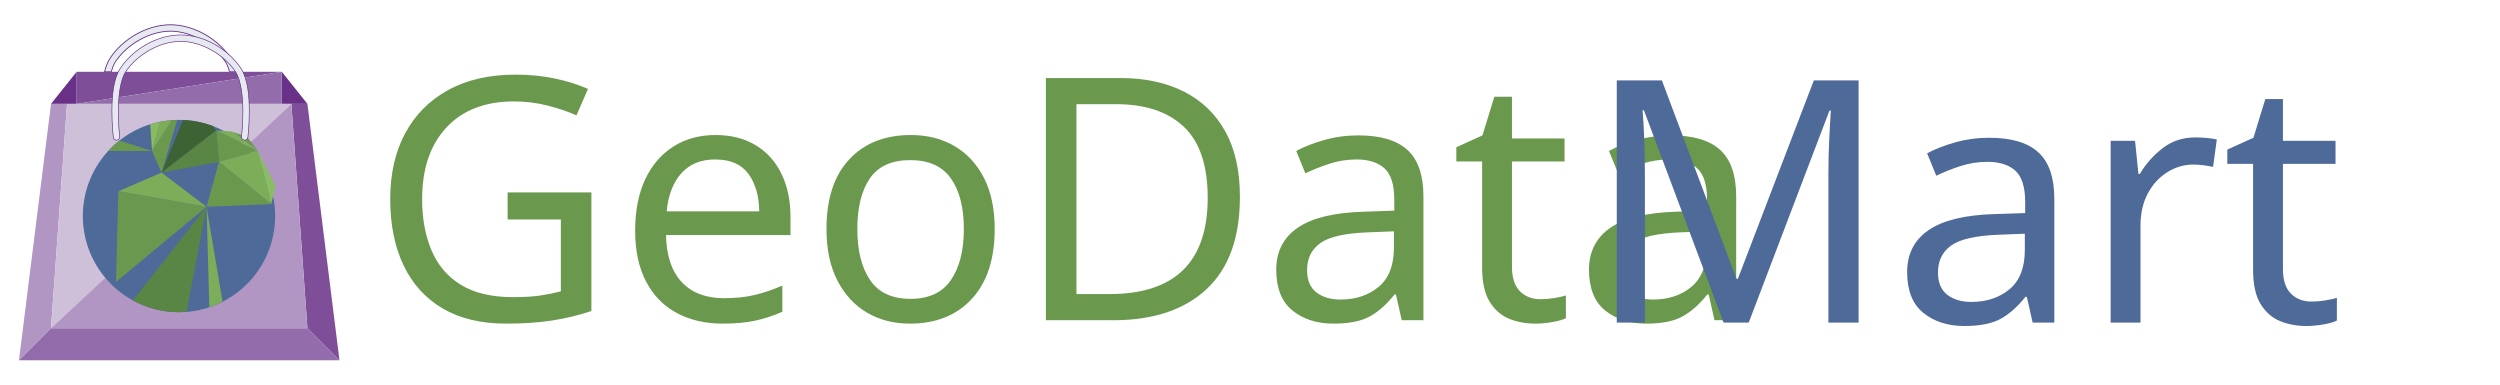
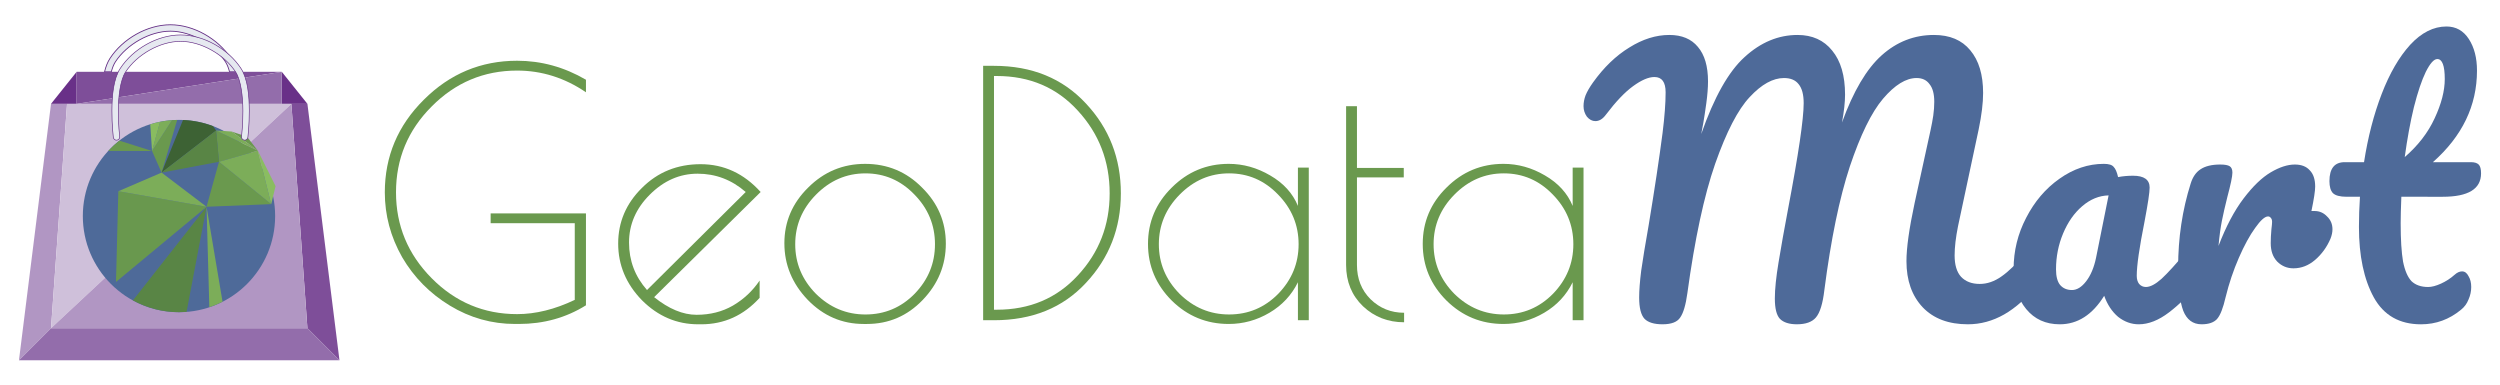
<svg xmlns="http://www.w3.org/2000/svg" width="780mm" height="120mm" version="1.1" viewBox="0 0 780 120">
  <g transform="translate(.91463 5.015)">
    <path d="m52.259 2.712c-7.277 2.08e-4 -14.872 4.399-18.836 10.453-0.78 1.192-1.332 2.642-1.72 4.222h2.112c0.329-1.237 0.75-2.317 1.282-3.128 3.555-5.43 10.712-9.547 17.162-9.547s13.609 4.116 17.164 9.547c0.531 0.812 0.953 1.892 1.281 3.128h2.112c-0.388-1.58-0.939-3.03-1.719-4.222-3.964-6.054-11.561-10.453-18.838-10.453z" fill="#e6e9f0" stroke="#622b83" stroke-width=".265" />
    <g stroke-width=".553">
      <path d="m23 27.388-8 1e-6 8-10z" fill="#693088" stop-color="#000000" />
      <path d="m87 27.388 8 1e-6 -8-10z" fill="#693088" stop-color="#000000" />
      <path d="m23 17.388 64 1e-6 -64 10z" fill="#7e4e99" stop-color="#000000" />
      <path d="m87 27.388-64-1e-6 64-10z" fill="#936dab" stop-color="#000000" />
      <path d="m15 27.388 5-1e-6 -5 70-10 10z" fill="#b196c3" stop-color="#000000" />
      <path d="m105 107.39h-100l10-10h80z" fill="#936dab" stop-color="#000000" />
      <path d="m95 27.388 10 80-10-10-5-70z" fill="#7e4e99" stop-color="#000000" />
      <path d="m20 27.388h70l-75 70z" fill="#cfc0da" stop-color="#000000" />
      <path d="m95 97.388h-80l75-70z" fill="#b196c3" stop-color="#000000" />
    </g>
    <g transform="translate(-75.732,-103.53)">
      <circle cx="130.66" cy="165.92" r="30" fill="#4e6a99" stop-color="#000000" />
      <path d="m112.05 142.4a30 30 0 0 0-3.446 3.197l13.647 0.028z" fill="#6a994e" stop-color="#000000" />
      <path d="m130.1 135.94a30 30 0 0 0-1.608 0.06l-6.24 9.621 2.978 6.748z" fill="#6a994e" stop-color="#000000" />
      <path d="m139.26 163.02-22.962 29.214a30 30 0 0 0 14.365 3.683 30 30 0 0 0 2.363-0.098z" fill="#598545" stop-color="#000000" />
      <path d="m131.92 135.95-6.693 16.423 17.02-13.138-0.98-1.376a30 30 0 0 0-9.347-1.909z" fill="#3d6234" stop-color="#000000" />
      <path d="m111.74 158.18 27.521 4.849-28.253 23.447z" fill="#6a994e" fill-opacity=".995" stop-color="#000000" stroke-width=".553" />
      <path d="m125.23 152.37 14.032 10.652-27.521-4.849z" fill="#7cad59" stop-color="#000000" stroke-width=".553" />
      <path d="m128.49 136a30 30 0 0 0-3.745 0.528l-2.495 9.094z" fill="#7cad59" stop-color="#000000" />
      <g stroke-width=".553">
        <g fill="#6a994e">
          <path d="m143.15 148.99 16.274 13.216-20.161 0.816z" stop-color="#000000" />
          <path d="m142.25 139.24 13.017 6.286-12.117 3.471z" stop-color="#000000" />
          <path d="m147.07 139.55 4.787 1.606 3.406 4.361z" stop-color="#000000" />
        </g>
        <path d="m125.23 152.37 17.019-13.137 0.9 9.757z" fill="#598545" stop-color="#000000" />
        <path d="m155.27 145.52 4.157 16.687-16.274-13.216z" fill="#7cad59" stop-color="#000000" />
        <path d="m147.07 139.55 8.193 5.968-13.017-6.286z" fill="#7cad59" stop-color="#000000" />
        <path d="m160.8 156.59-1.376 5.619-4.157-16.687z" fill="#8abd61" fill-opacity=".997" stop-color="#000000" />
      </g>
      <path d="m124.75 136.53a30 30 0 0 0-3.052 0.768l0.557 8.326z" fill="#8abd60" fill-opacity=".996" stop-color="#000000" />
      <path d="m139.26 163.02 0.869 31.346a30 30 0 0 0 4.119-1.72z" fill="#7cad59" stop-color="#000000" />
    </g>
    <path d="m55.434 5.888c-7.277 0-14.872 4.399-18.836 10.453-2.166 3.308-2.575 8.599-2.598 13.148-0.023 4.55 0.441 8.354 0.441 8.354a1 1 0 0 0 1.113 0.871 1 1 0 0 0 0.871-1.113s-0.448-3.693-0.426-8.102c0.022-4.408 0.616-9.535 2.272-12.064 3.555-5.43 10.712-9.547 17.162-9.547s13.609 4.116 17.164 9.547c1.656 2.529 2.248 7.656 2.269 12.064 0.022 4.408-0.426 8.102-0.426 8.102a1 1 0 0 0 0.871 1.113 1 1 0 0 0 1.113-0.871s0.464-3.804 0.441-8.354-0.43-9.841-2.596-13.148c-3.964-6.054-11.561-10.453-18.838-10.453z" color="#000000" fill="#e6e9f0" stroke="#622b83" stroke-linecap="round" stroke-width=".2" />
  </g>
-   <text x="115.295" y="99.912" font-family="FreeSans" font-size="105.83px" stroke-width=".489" style="line-height:1.25" xml:space="preserve">
-     <tspan x="115.295" y="99.912" fill="#6a994e" font-family="'Poiret One'" font-size="105.83px" stroke-width=".489">GeoData</tspan>
-   </text>
-   <text x="494.165" y="100.653" font-family="FreeSans" font-size="105.83px" stroke-width=".489" style="line-height:1.25" xml:space="preserve">
-     <tspan x="494.165" y="100.653" fill="#4e6a99" font-family="Pacifico" font-size="105.83px" stroke-width=".489">Mart</tspan>
-   </text>
+   <g fill="#6a994e" stroke-width=".489" aria-label="GeoData">
+     <path d="m153.08 69.644v-3.069h29.738v28.68q-9.313 5.821-20.954 5.821h-1.164q-10.9 0-20.319-5.715-9.419-5.715-14.922-15.134-5.397-9.525-5.397-20.214 0-16.827 12.17-28.892 12.17-12.17 29.103-12.17 11.324 0 21.483 5.926v3.916q-9.948-6.773-21.483-6.773-15.557 0-26.669 11.218-11.112 11.112-11.112 26.775 0 15.557 11.112 26.775 11.112 11.218 26.669 11.218 8.678 0 17.991-4.445v-23.918z" />
+     <path d="m218.8 101.18h-0.952q-10.054 0-17.568-7.514-7.408-7.62-7.408-17.674t7.408-17.356q7.408-7.408 18.309-7.408t18.732 8.678l-33.231 32.807q6.879 5.503 13.229 5.503t11.324-2.857q5.08-2.963 8.361-7.831v5.397q-7.514 8.255-18.203 8.255zm-1.164-46.989q-8.361 0-14.922 6.561-6.456 6.456-6.456 14.922t5.609 14.816l30.797-30.585q-6.561-5.715-15.028-5.715z" />
+     <path d="m269.49 101.08q-10.16 0-17.462-7.514-7.302-7.62-7.302-17.674t7.408-17.356q7.408-7.408 17.779-7.408 10.477 0 17.779 7.408 7.408 7.302 7.408 17.462 0 10.054-7.196 17.568-7.196 7.514-17.462 7.514zm22.224-24.87q0-8.996-6.456-15.557-6.35-6.561-15.24-6.561t-15.451 6.667q-6.456 6.561-6.456 15.451t6.456 15.451q6.561 6.456 15.451 6.456 8.996 0 15.345-6.456 6.35-6.561 6.35-15.451z" />
+     <path d="m306.74 20.539h3.387q17.779 0 28.68 11.747 10.9 11.641 10.9 28.045 0 16.298-10.9 27.939-10.795 11.641-28.68 11.641h-3.387zm4.233 3.175h-0.847v72.917h0.847q15.451 0 25.293-10.689 9.948-10.689 9.948-25.611 0-15.028-9.948-25.823-9.842-10.795-25.293-10.795z" />
+     <path d="m408.34 52.288v47.624h-3.387v-11.853q-2.963 6.032-8.89 9.525-5.926 3.492-12.7 3.492-10.371 0-17.779-7.302-7.408-7.408-7.408-17.674t7.408-17.568q7.408-7.408 17.779-7.408 6.773 0 12.911 3.598 6.244 3.598 8.678 9.525v-11.959zm-46.777 23.918q0 8.89 6.456 15.451 6.561 6.456 15.451 6.456 8.996 0 15.345-6.456 6.35-6.561 6.35-15.451 0-8.996-6.456-15.557-6.35-6.561-15.24-6.561t-15.451 6.667q-6.456 6.561-6.456 15.451z" />
+     <path d="m438.08 97.583v2.963q-7.514 0-12.805-4.974-5.292-5.08-5.292-12.911v-49.528h3.387v19.261h14.605v2.963h-14.605v27.304q0 6.456 4.233 10.689 4.339 4.233 10.477 4.233z" />
+     <path d="m494.06 52.288v47.624h-3.387v-11.853q-2.963 6.032-8.89 9.525-5.926 3.492-12.7 3.492-10.371 0-17.779-7.302-7.408-7.408-7.408-17.674t7.408-17.568q7.408-7.408 17.779-7.408 6.773 0 12.911 3.598 6.244 3.598 8.678 9.525v-11.959zm-46.777 23.918q0 8.89 6.456 15.451 6.561 6.456 15.451 6.456 8.996 0 15.345-6.456 6.35-6.561 6.35-15.451 0-8.996-6.456-15.557-6.35-6.561-15.24-6.561t-15.451 6.667q-6.456 6.561-6.456 15.451z" />
+   </g>
+   <g fill="#4e6a99" stroke-width=".489" aria-label="Mart">
+     <path d="m518.72 101.18q-3.916 0-5.609-1.693-1.693-1.799-1.693-6.667 0-3.281 0.635-8.361 0.741-5.186 2.328-14.181 2.752-16.615 4.339-28.786 0.952-7.62 0.952-12.7 0-4.762-3.492-4.762-2.752 0-6.667 2.857-3.81 2.752-8.466 8.89-1.482 2.011-3.281 2.011-1.482 0-2.646-1.376-1.058-1.482-1.058-3.281 0-1.693 0.635-3.387 0.741-1.799 2.328-4.021 5.08-7.091 11.324-10.9 6.244-3.916 12.488-3.916 5.821 0 8.89 3.704 3.175 3.704 3.175 10.795 0 2.857-0.529 6.773-0.529 3.81-0.952 6.244t-0.635 3.387q6.032-17.25 13.546-24.023 7.514-6.879 16.509-6.879 6.879 0 10.795 4.868 4.021 4.868 4.021 13.758 0 3.492-0.952 8.678 5.292-14.605 12.382-20.954t16.298-6.35q7.408 0 11.324 4.762 4.021 4.762 4.021 13.335 0 4.657-1.376 11.324l-6.456 30.267q-1.058 5.292-1.058 9.101 0 4.445 2.011 6.667 2.117 2.222 5.821 2.222 3.492 0 6.773-2.328 3.387-2.328 7.937-7.726 1.27-1.482 2.857-1.482 1.376 0 2.117 1.27 0.847 1.27 0.847 3.492 0 4.127-2.011 6.561-5.503 6.667-10.9 9.736-5.397 3.069-11.324 3.069-8.996 0-14.075-5.292-5.08-5.397-5.08-14.393 0-6.244 2.54-18.097l4.233-19.367q0.212-0.952 0.741-3.387t0.847-4.551q0.317-2.222 0.317-4.339 0-3.704-1.482-5.503-1.376-1.905-4.021-1.905-4.974 0-10.477 6.456-5.397 6.35-10.371 21.166-4.868 14.816-7.937 38.522-0.741 6.35-2.646 8.572-1.799 2.117-5.926 2.117-3.598 0-5.292-1.693-1.587-1.693-1.587-6.35 0-4.339 1.164-11.324 1.164-7.091 2.963-16.615 4.868-25.611 4.868-33.019 0-4.021-1.587-5.926-1.482-1.905-4.551-1.905-5.186 0-10.689 5.926-5.503 5.821-10.795 20.849-5.186 14.922-8.678 40.427-0.741 5.397-2.222 7.514-1.376 2.117-5.503 2.117z" />
+     <path d="m642.64 101.18q-6.561 0-10.477-4.762-3.916-4.762-3.916-12.488 0-8.466 3.916-15.98 3.916-7.62 10.371-12.17 6.561-4.657 13.864-4.657 2.328 0 3.069 0.952 0.847 0.847 1.376 3.175 2.222-0.423 4.657-0.423 5.186 0 5.186 3.704 0 2.222-1.587 10.583-2.434 12.17-2.434 16.933 0 1.587 0.741 2.54 0.847 0.952 2.117 0.952 2.011 0 4.868-2.54 2.857-2.646 7.726-8.466 1.27-1.482 2.857-1.482 1.376 0 2.117 1.27 0.847 1.27 0.847 3.492 0 4.233-2.011 6.561-4.339 5.397-9.207 9.101-4.868 3.704-9.419 3.704-3.492 0-6.456-2.328-2.857-2.434-4.339-6.561-5.503 8.89-13.864 8.89zm3.81-10.689q2.328 0 4.445-2.752t3.069-7.302l3.916-19.473q-4.445 0.106-8.255 3.387-3.704 3.175-5.926 8.466t-2.222 11.218q0 3.281 1.27 4.868 1.376 1.587 3.704 1.587z" />
+     <path d="m722.12 65.834q2.328 0 3.916 1.693 1.693 1.587 1.693 4.021 0 1.376-0.635 2.963-1.693 3.916-4.762 6.561t-6.773 2.646q-2.963 0-5.08-2.117-2.011-2.117-2.011-5.715 0-2.011 0.212-4.339 0.212-1.693 0.212-2.328 0-0.847-0.423-1.27-0.317-0.423-0.847-0.423-1.482 0-4.021 3.598-2.54 3.492-5.08 9.313t-4.127 12.276q-1.164 5.08-2.646 6.773-1.482 1.693-4.868 1.693-4.021 0-5.715-4.233-1.587-4.233-1.587-13.546 0-13.758 3.916-26.14 0.952-3.069 3.069-4.445 2.222-1.482 6.138-1.482 2.117 0 2.963 0.529t0.847 2.011q0 1.693-1.587 7.62-1.058 4.233-1.693 7.408t-1.058 7.831q3.492-9.101 7.831-14.816 4.339-5.715 8.466-8.149t7.514-2.434q3.069 0 4.657 1.799 1.693 1.693 1.693 5.08 0 2.011-1.164 7.62z" />
+     <path d="m749.22 61.39q-0.212 5.292-0.212 8.255 0 7.62 0.741 11.959 0.847 4.233 2.646 6.138 1.905 1.799 5.186 1.799 1.693 0 4.021-1.058t4.233-2.752q1.164-1.058 2.328-1.058 1.27 0 2.011 1.482 0.847 1.376 0.847 3.387t-0.847 3.916q-0.741 1.905-2.328 3.175-5.503 4.551-12.488 4.551-10.054 0-14.71-8.361-4.657-8.466-4.657-22.013 0-4.657 0.317-9.419h-4.127q-3.175 0-4.339-1.164-1.058-1.164-1.058-3.704 0-5.926 4.762-5.926h6.032q1.799-11.641 5.503-21.272t8.89-15.345q5.292-5.715 11.324-5.715 4.445 0 6.985 3.916 2.54 3.916 2.54 9.842 0 16.404-13.758 28.574h11.853q1.693 0 2.434 0.741t0.741 2.752q0 7.302-11.959 7.302zm11.218-42.967q-1.587 0-3.598 4.021-1.905 3.916-3.704 11.006-1.693 6.985-2.857 15.557 6.244-5.397 9.313-12.065 3.175-6.773 3.175-12.276 0-6.244-2.328-6.244z" />
+   </g>
</svg>
